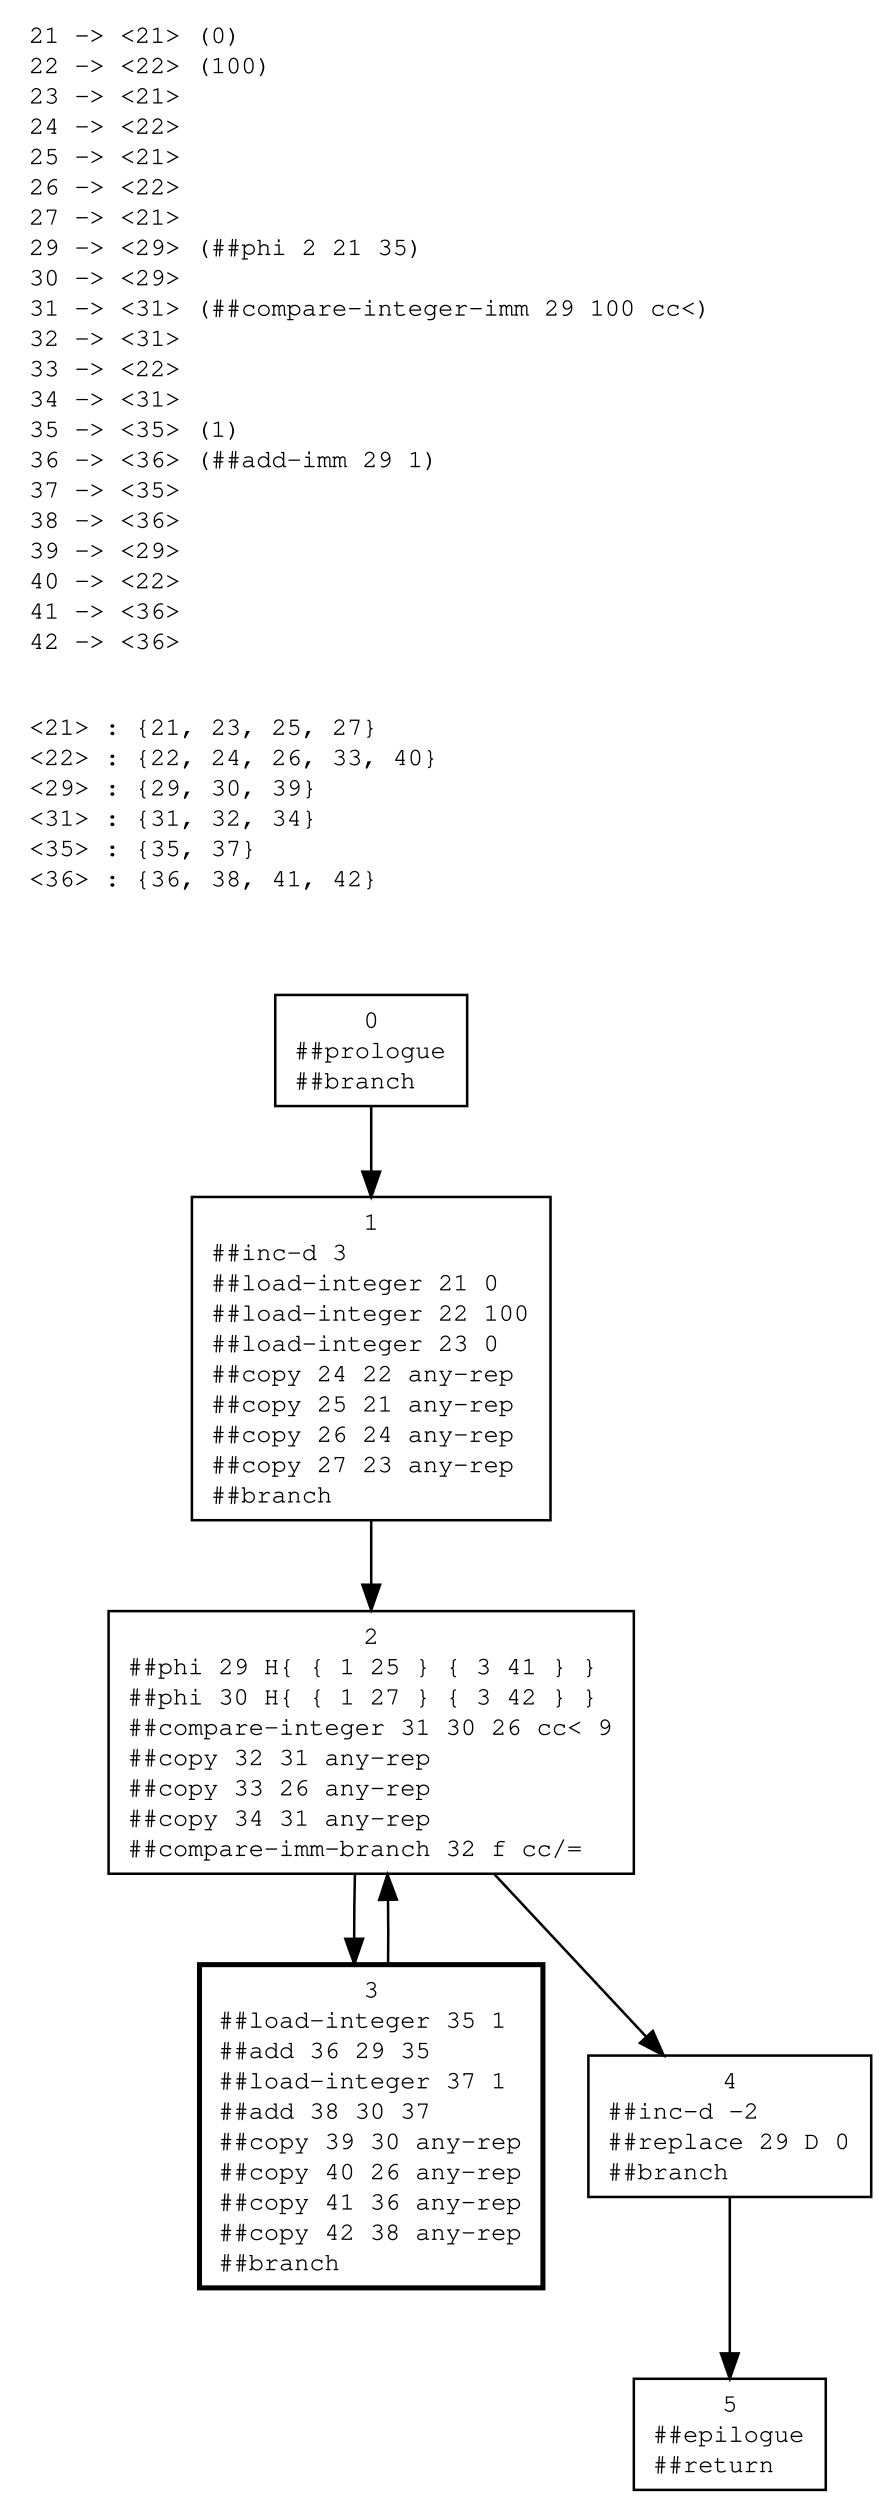
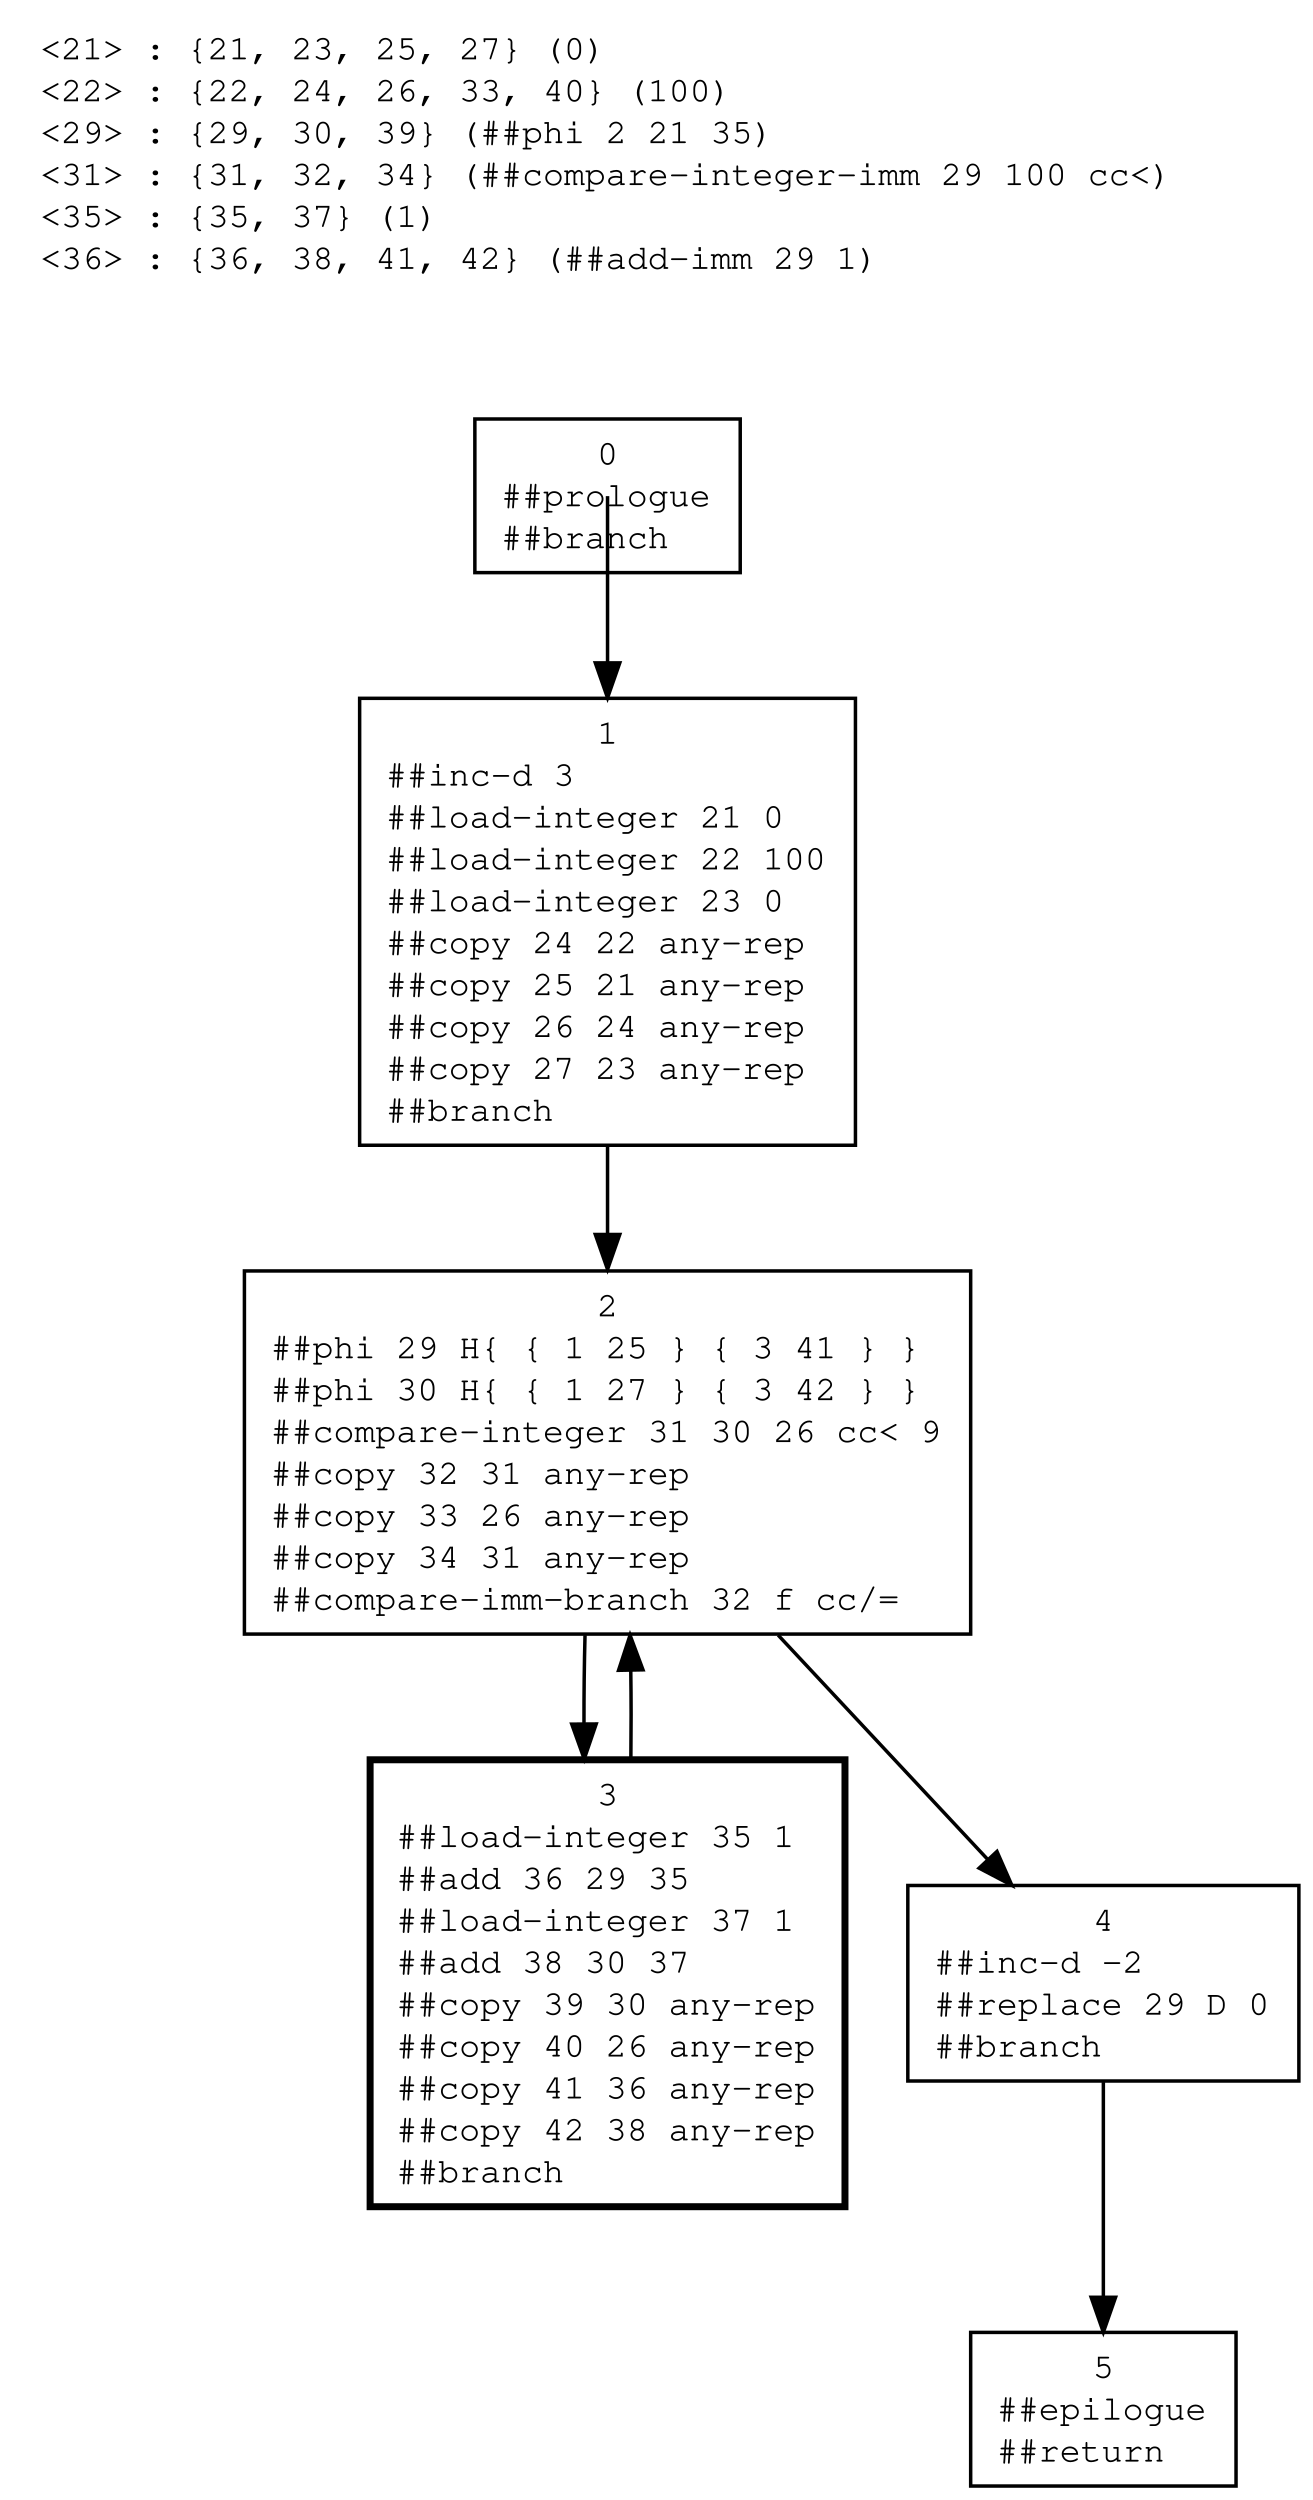
- <svg xmlns="http://www.w3.org/2000/svg" width="349pt" height="990pt" viewBox="0.00 0.00 349.00 990.00">
-   <g id="graph1" class="graph" transform="scale(1 1) rotate(0) translate(4 986)">
-     <polygon fill="white" stroke="white" points="-4,5 -4,-986 346,-986 346,5 -4,5" />
+ <svg xmlns="http://www.w3.org/2000/svg" width="376pt" height="716pt" viewBox="0.00 0.00 376.00 716.00">
+   <g id="graph1" class="graph" transform="scale(1 1) rotate(0) translate(4 712)">
+     <polygon fill="white" stroke="white" points="-4,5 -4,-712 373,-712 373,5 -4,5" />
    <g id="node1" class="node">
-       <polygon fill="none" stroke="black" points="181,-592 105,-592 105,-548 181,-548 181,-592" />
-       <text text-anchor="middle" x="143" y="-579" font-family="Courier,monospace" font-size="10.00">0</text>
-       <text text-anchor="start" x="112.5" y="-567" font-family="Courier,monospace" font-size="10.00">##prologue</text>
-       <text text-anchor="start" x="112.5" y="-555" font-family="Courier,monospace" font-size="10.00">##branch</text>
+       <polygon fill="none" stroke="black" points="208,-592 132,-592 132,-548 208,-548 208,-592" />
+       <text text-anchor="middle" x="170" y="-579" font-family="Courier,monospace" font-size="10.00">0</text>
+       <text text-anchor="start" x="139.5" y="-567" font-family="Courier,monospace" font-size="10.00">##prologue</text>
+       <text text-anchor="start" x="139.5" y="-555" font-family="Courier,monospace" font-size="10.00">##branch</text>
    </g>
    <g id="node2" class="node">
-       <polygon fill="none" stroke="black" points="214,-512 72,-512 72,-384 214,-384 214,-512" />
-       <text text-anchor="middle" x="143" y="-499" font-family="Courier,monospace" font-size="10.00">1</text>
-       <text text-anchor="start" x="79.5" y="-487" font-family="Courier,monospace" font-size="10.00">##inc-d 3</text>
-       <text text-anchor="start" x="79.5" y="-475" font-family="Courier,monospace" font-size="10.00">##load-integer 21 0</text>
-       <text text-anchor="start" x="79.5" y="-463" font-family="Courier,monospace" font-size="10.00">##load-integer 22 100</text>
-       <text text-anchor="start" x="79.5" y="-451" font-family="Courier,monospace" font-size="10.00">##load-integer 23 0</text>
-       <text text-anchor="start" x="79.5" y="-439" font-family="Courier,monospace" font-size="10.00">##copy 24 22 any-rep</text>
-       <text text-anchor="start" x="79.5" y="-427" font-family="Courier,monospace" font-size="10.00">##copy 25 21 any-rep</text>
-       <text text-anchor="start" x="79.5" y="-415" font-family="Courier,monospace" font-size="10.00">##copy 26 24 any-rep</text>
-       <text text-anchor="start" x="79.5" y="-403" font-family="Courier,monospace" font-size="10.00">##copy 27 23 any-rep</text>
-       <text text-anchor="start" x="79.5" y="-391" font-family="Courier,monospace" font-size="10.00">##branch</text>
+       <polygon fill="none" stroke="black" points="241,-512 99,-512 99,-384 241,-384 241,-512" />
+       <text text-anchor="middle" x="170" y="-499" font-family="Courier,monospace" font-size="10.00">1</text>
+       <text text-anchor="start" x="106.5" y="-487" font-family="Courier,monospace" font-size="10.00">##inc-d 3</text>
+       <text text-anchor="start" x="106.5" y="-475" font-family="Courier,monospace" font-size="10.00">##load-integer 21 0</text>
+       <text text-anchor="start" x="106.5" y="-463" font-family="Courier,monospace" font-size="10.00">##load-integer 22 100</text>
+       <text text-anchor="start" x="106.5" y="-451" font-family="Courier,monospace" font-size="10.00">##load-integer 23 0</text>
+       <text text-anchor="start" x="106.5" y="-439" font-family="Courier,monospace" font-size="10.00">##copy 24 22 any-rep</text>
+       <text text-anchor="start" x="106.5" y="-427" font-family="Courier,monospace" font-size="10.00">##copy 25 21 any-rep</text>
+       <text text-anchor="start" x="106.5" y="-415" font-family="Courier,monospace" font-size="10.00">##copy 26 24 any-rep</text>
+       <text text-anchor="start" x="106.5" y="-403" font-family="Courier,monospace" font-size="10.00">##copy 27 23 any-rep</text>
+       <text text-anchor="start" x="106.5" y="-391" font-family="Courier,monospace" font-size="10.00">##branch</text>
    </g>
    <g id="edge1" class="edge">
-       <path fill="none" stroke="black" d="M143,-547.907C143,-540.393 143,-531.528 143,-522.232" />
-       <polygon fill="black" stroke="black" points="146.5,-522.02 143,-512.02 139.5,-522.02 146.5,-522.02" />
+       <path fill="none" stroke="black" d="M170,-569.912C170,-568.371 170,-546.902 170,-522.399" />
+       <polygon fill="black" stroke="black" points="173.5,-522.143 170,-512.143 166.5,-522.143 173.5,-522.143" />
    </g>
    <g id="node3" class="node">
-       <polygon fill="none" stroke="black" points="247,-348 39,-348 39,-244 247,-244 247,-348" />
-       <text text-anchor="middle" x="143" y="-335" font-family="Courier,monospace" font-size="10.00">2</text>
-       <text text-anchor="start" x="46.5" y="-323" font-family="Courier,monospace" font-size="10.00">##phi 29 H{ { 1 25 } { 3 41 } }</text>
-       <text text-anchor="start" x="46.5" y="-311" font-family="Courier,monospace" font-size="10.00">##phi 30 H{ { 1 27 } { 3 42 } }</text>
-       <text text-anchor="start" x="46.5" y="-299" font-family="Courier,monospace" font-size="10.00">##compare-integer 31 30 26 cc&lt; 9</text>
-       <text text-anchor="start" x="46.5" y="-287" font-family="Courier,monospace" font-size="10.00">##copy 32 31 any-rep</text>
-       <text text-anchor="start" x="46.5" y="-275" font-family="Courier,monospace" font-size="10.00">##copy 33 26 any-rep</text>
-       <text text-anchor="start" x="46.5" y="-263" font-family="Courier,monospace" font-size="10.00">##copy 34 31 any-rep</text>
-       <text text-anchor="start" x="46.5" y="-251" font-family="Courier,monospace" font-size="10.00">##compare-imm-branch 32 f cc/=</text>
+       <polygon fill="none" stroke="black" points="274,-348 66,-348 66,-244 274,-244 274,-348" />
+       <text text-anchor="middle" x="170" y="-335" font-family="Courier,monospace" font-size="10.00">2</text>
+       <text text-anchor="start" x="73.5" y="-323" font-family="Courier,monospace" font-size="10.00">##phi 29 H{ { 1 25 } { 3 41 } }</text>
+       <text text-anchor="start" x="73.5" y="-311" font-family="Courier,monospace" font-size="10.00">##phi 30 H{ { 1 27 } { 3 42 } }</text>
+       <text text-anchor="start" x="73.5" y="-299" font-family="Courier,monospace" font-size="10.00">##compare-integer 31 30 26 cc&lt; 9</text>
+       <text text-anchor="start" x="73.5" y="-287" font-family="Courier,monospace" font-size="10.00">##copy 32 31 any-rep</text>
+       <text text-anchor="start" x="73.5" y="-275" font-family="Courier,monospace" font-size="10.00">##copy 33 26 any-rep</text>
+       <text text-anchor="start" x="73.5" y="-263" font-family="Courier,monospace" font-size="10.00">##copy 34 31 any-rep</text>
+       <text text-anchor="start" x="73.5" y="-251" font-family="Courier,monospace" font-size="10.00">##compare-imm-branch 32 f cc/=</text>
    </g>
    <g id="edge2" class="edge">
-       <path fill="none" stroke="black" d="M143,-383.979C143,-375.557 143,-366.935 143,-358.538" />
-       <polygon fill="black" stroke="black" points="146.5,-358.438 143,-348.438 139.5,-358.438 146.5,-358.438" />
+       <path fill="none" stroke="black" d="M170,-383.979C170,-375.557 170,-366.935 170,-358.538" />
+       <polygon fill="black" stroke="black" points="173.5,-358.438 170,-348.438 166.5,-358.438 173.5,-358.438" />
    </g>
    <g id="node4" class="node">
-       <polygon fill="none" stroke="black" stroke-width="2" points="211,-208 75,-208 75,-80 211,-80 211,-208" />
-       <text text-anchor="middle" x="143" y="-195" font-family="Courier,monospace" font-size="10.00">3</text>
-       <text text-anchor="start" x="82.5" y="-183" font-family="Courier,monospace" font-size="10.00">##load-integer 35 1</text>
-       <text text-anchor="start" x="82.5" y="-171" font-family="Courier,monospace" font-size="10.00">##add 36 29 35</text>
-       <text text-anchor="start" x="82.5" y="-159" font-family="Courier,monospace" font-size="10.00">##load-integer 37 1</text>
-       <text text-anchor="start" x="82.5" y="-147" font-family="Courier,monospace" font-size="10.00">##add 38 30 37</text>
-       <text text-anchor="start" x="82.5" y="-135" font-family="Courier,monospace" font-size="10.00">##copy 39 30 any-rep</text>
-       <text text-anchor="start" x="82.5" y="-123" font-family="Courier,monospace" font-size="10.00">##copy 40 26 any-rep</text>
-       <text text-anchor="start" x="82.5" y="-111" font-family="Courier,monospace" font-size="10.00">##copy 41 36 any-rep</text>
-       <text text-anchor="start" x="82.5" y="-99" font-family="Courier,monospace" font-size="10.00">##copy 42 38 any-rep</text>
-       <text text-anchor="start" x="82.5" y="-87" font-family="Courier,monospace" font-size="10.00">##branch</text>
+       <polygon fill="none" stroke="black" stroke-width="2" points="238,-208 102,-208 102,-80 238,-80 238,-208" />
+       <text text-anchor="middle" x="170" y="-195" font-family="Courier,monospace" font-size="10.00">3</text>
+       <text text-anchor="start" x="109.5" y="-183" font-family="Courier,monospace" font-size="10.00">##load-integer 35 1</text>
+       <text text-anchor="start" x="109.5" y="-171" font-family="Courier,monospace" font-size="10.00">##add 36 29 35</text>
+       <text text-anchor="start" x="109.5" y="-159" font-family="Courier,monospace" font-size="10.00">##load-integer 37 1</text>
+       <text text-anchor="start" x="109.5" y="-147" font-family="Courier,monospace" font-size="10.00">##add 38 30 37</text>
+       <text text-anchor="start" x="109.5" y="-135" font-family="Courier,monospace" font-size="10.00">##copy 39 30 any-rep</text>
+       <text text-anchor="start" x="109.5" y="-123" font-family="Courier,monospace" font-size="10.00">##copy 40 26 any-rep</text>
+       <text text-anchor="start" x="109.5" y="-111" font-family="Courier,monospace" font-size="10.00">##copy 41 36 any-rep</text>
+       <text text-anchor="start" x="109.5" y="-99" font-family="Courier,monospace" font-size="10.00">##copy 42 38 any-rep</text>
+       <text text-anchor="start" x="109.5" y="-87" font-family="Courier,monospace" font-size="10.00">##branch</text>
    </g>
    <g id="edge3" class="edge">
-       <path fill="none" stroke="black" d="M136.55,-243.69C136.336,-235.481 136.236,-226.862 136.252,-218.273" />
-       <polygon fill="black" stroke="black" points="139.752,-218.254 136.322,-208.229 132.752,-218.204 139.752,-218.254" />
+       <path fill="none" stroke="black" d="M163.55,-243.69C163.336,-235.481 163.236,-226.862 163.252,-218.273" />
+       <polygon fill="black" stroke="black" points="166.752,-218.254 163.322,-208.229 159.752,-218.204 166.752,-218.254" />
    </g>
    <g id="node5" class="node">
-       <polygon fill="none" stroke="black" points="341,-172 229,-172 229,-116 341,-116 341,-172" />
-       <text text-anchor="middle" x="285" y="-159" font-family="Courier,monospace" font-size="10.00">4</text>
-       <text text-anchor="start" x="236.5" y="-147" font-family="Courier,monospace" font-size="10.00">##inc-d -2</text>
-       <text text-anchor="start" x="236.5" y="-135" font-family="Courier,monospace" font-size="10.00">##replace 29 D 0</text>
-       <text text-anchor="start" x="236.5" y="-123" font-family="Courier,monospace" font-size="10.00">##branch</text>
+       <polygon fill="none" stroke="black" points="368,-172 256,-172 256,-116 368,-116 368,-172" />
+       <text text-anchor="middle" x="312" y="-159" font-family="Courier,monospace" font-size="10.00">4</text>
+       <text text-anchor="start" x="263.5" y="-147" font-family="Courier,monospace" font-size="10.00">##inc-d -2</text>
+       <text text-anchor="start" x="263.5" y="-135" font-family="Courier,monospace" font-size="10.00">##replace 29 D 0</text>
+       <text text-anchor="start" x="263.5" y="-123" font-family="Courier,monospace" font-size="10.00">##branch</text>
    </g>
    <g id="edge4" class="edge">
-       <path fill="none" stroke="black" d="M191.868,-243.69C211.699,-222.463 234.089,-198.496 251.945,-179.382" />
-       <polygon fill="black" stroke="black" points="254.531,-181.742 258.8,-172.045 249.416,-176.963 254.531,-181.742" />
+       <path fill="none" stroke="black" d="M218.868,-243.69C238.699,-222.463 261.089,-198.496 278.945,-179.382" />
+       <polygon fill="black" stroke="black" points="281.531,-181.742 285.8,-172.045 276.416,-176.963 281.531,-181.742" />
    </g>
    <g id="edge5" class="edge">
-       <path fill="none" stroke="black" d="M149.678,-208.229C149.782,-216.636 149.774,-225.24 149.653,-233.615" />
-       <polygon fill="black" stroke="black" points="146.152,-233.622 149.45,-243.69 153.151,-233.763 146.152,-233.622" />
+       <path fill="none" stroke="black" d="M176.678,-208.229C176.782,-216.636 176.774,-225.24 176.653,-233.615" />
+       <polygon fill="black" stroke="black" points="173.152,-233.622 176.45,-243.69 180.151,-233.763 173.152,-233.622" />
    </g>
    <g id="node6" class="node">
-       <polygon fill="none" stroke="black" points="323,-44 247,-44 247,-1.42109e-14 323,-0 323,-44" />
-       <text text-anchor="middle" x="285" y="-31" font-family="Courier,monospace" font-size="10.00">5</text>
-       <text text-anchor="start" x="254.5" y="-19" font-family="Courier,monospace" font-size="10.00">##epilogue</text>
-       <text text-anchor="start" x="254.5" y="-7" font-family="Courier,monospace" font-size="10.00">##return</text>
+       <polygon fill="none" stroke="black" points="350,-44 274,-44 274,-1.42109e-14 350,-0 350,-44" />
+       <text text-anchor="middle" x="312" y="-31" font-family="Courier,monospace" font-size="10.00">5</text>
+       <text text-anchor="start" x="281.5" y="-19" font-family="Courier,monospace" font-size="10.00">##epilogue</text>
+       <text text-anchor="start" x="281.5" y="-7" font-family="Courier,monospace" font-size="10.00">##return</text>
    </g>
    <g id="edge6" class="edge">
-       <path fill="none" stroke="black" d="M285,-115.704C285,-97.293 285,-73.237 285,-54.11" />
-       <polygon fill="black" stroke="black" points="288.5,-54.058 285,-44.058 281.5,-54.058 288.5,-54.058" />
+       <path fill="none" stroke="black" d="M312,-115.704C312,-97.293 312,-73.237 312,-54.11" />
+       <polygon fill="black" stroke="black" points="315.5,-54.058 312,-44.058 308.5,-54.058 315.5,-54.058" />
    </g>
    <g id="node7" class="node">
-       <text text-anchor="start" x="7.5" y="-969" font-family="Courier,monospace" font-size="10.00">21 -&gt; &lt;21&gt; (0)</text>
-       <text text-anchor="start" x="7.5" y="-957" font-family="Courier,monospace" font-size="10.00">22 -&gt; &lt;22&gt; (100)</text>
-       <text text-anchor="start" x="7.5" y="-945" font-family="Courier,monospace" font-size="10.00">23 -&gt; &lt;21&gt;</text>
-       <text text-anchor="start" x="7.5" y="-933" font-family="Courier,monospace" font-size="10.00">24 -&gt; &lt;22&gt;</text>
-       <text text-anchor="start" x="7.5" y="-921" font-family="Courier,monospace" font-size="10.00">25 -&gt; &lt;21&gt;</text>
-       <text text-anchor="start" x="7.5" y="-909" font-family="Courier,monospace" font-size="10.00">26 -&gt; &lt;22&gt;</text>
-       <text text-anchor="start" x="7.5" y="-897" font-family="Courier,monospace" font-size="10.00">27 -&gt; &lt;21&gt;</text>
-       <text text-anchor="start" x="7.5" y="-885" font-family="Courier,monospace" font-size="10.00">29 -&gt; &lt;29&gt; (##phi 2 21 35)</text>
-       <text text-anchor="start" x="7.5" y="-873" font-family="Courier,monospace" font-size="10.00">30 -&gt; &lt;29&gt;</text>
-       <text text-anchor="start" x="7.5" y="-861" font-family="Courier,monospace" font-size="10.00">31 -&gt; &lt;31&gt; (##compare-integer-imm 29 100 cc&lt;)</text>
-       <text text-anchor="start" x="7.5" y="-849" font-family="Courier,monospace" font-size="10.00">32 -&gt; &lt;31&gt;</text>
-       <text text-anchor="start" x="7.5" y="-837" font-family="Courier,monospace" font-size="10.00">33 -&gt; &lt;22&gt;</text>
-       <text text-anchor="start" x="7.5" y="-825" font-family="Courier,monospace" font-size="10.00">34 -&gt; &lt;31&gt;</text>
-       <text text-anchor="start" x="7.5" y="-813" font-family="Courier,monospace" font-size="10.00">35 -&gt; &lt;35&gt; (1)</text>
-       <text text-anchor="start" x="7.5" y="-801" font-family="Courier,monospace" font-size="10.00">36 -&gt; &lt;36&gt; (##add-imm 29 1)</text>
-       <text text-anchor="start" x="7.5" y="-789" font-family="Courier,monospace" font-size="10.00">37 -&gt; &lt;35&gt;</text>
-       <text text-anchor="start" x="7.5" y="-777" font-family="Courier,monospace" font-size="10.00">38 -&gt; &lt;36&gt;</text>
-       <text text-anchor="start" x="7.5" y="-765" font-family="Courier,monospace" font-size="10.00">39 -&gt; &lt;29&gt;</text>
-       <text text-anchor="start" x="7.5" y="-753" font-family="Courier,monospace" font-size="10.00">40 -&gt; &lt;22&gt;</text>
-       <text text-anchor="start" x="7.5" y="-741" font-family="Courier,monospace" font-size="10.00">41 -&gt; &lt;36&gt;</text>
-       <text text-anchor="start" x="7.5" y="-729" font-family="Courier,monospace" font-size="10.00">42 -&gt; &lt;36&gt;</text>
-       <text text-anchor="start" x="7.5" y="-695" font-family="Courier,monospace" font-size="10.00">&lt;21&gt; : {21, 23, 25, 27}</text>
-       <text text-anchor="start" x="7.5" y="-683" font-family="Courier,monospace" font-size="10.00">&lt;22&gt; : {22, 24, 26, 33, 40}</text>
-       <text text-anchor="start" x="7.5" y="-671" font-family="Courier,monospace" font-size="10.00">&lt;29&gt; : {29, 30, 39}</text>
-       <text text-anchor="start" x="7.5" y="-659" font-family="Courier,monospace" font-size="10.00">&lt;31&gt; : {31, 32, 34}</text>
-       <text text-anchor="start" x="7.5" y="-647" font-family="Courier,monospace" font-size="10.00">&lt;35&gt; : {35, 37}</text>
-       <text text-anchor="start" x="7.5" y="-635" font-family="Courier,monospace" font-size="10.00">&lt;36&gt; : {36, 38, 41, 42}</text>
+       <text text-anchor="start" x="7.5" y="-695" font-family="Courier,monospace" font-size="10.00">&lt;21&gt; : {21, 23, 25, 27} (0)</text>
+       <text text-anchor="start" x="7.5" y="-683" font-family="Courier,monospace" font-size="10.00">&lt;22&gt; : {22, 24, 26, 33, 40} (100)</text>
+       <text text-anchor="start" x="7.5" y="-671" font-family="Courier,monospace" font-size="10.00">&lt;29&gt; : {29, 30, 39} (##phi 2 21 35)</text>
+       <text text-anchor="start" x="7.5" y="-659" font-family="Courier,monospace" font-size="10.00">&lt;31&gt; : {31, 32, 34} (##compare-integer-imm 29 100 cc&lt;)</text>
+       <text text-anchor="start" x="7.5" y="-647" font-family="Courier,monospace" font-size="10.00">&lt;35&gt; : {35, 37} (1)</text>
+       <text text-anchor="start" x="7.5" y="-635" font-family="Courier,monospace" font-size="10.00">&lt;36&gt; : {36, 38, 41, 42} (##add-imm 29 1)</text>
    </g>
  </g>
</svg>
